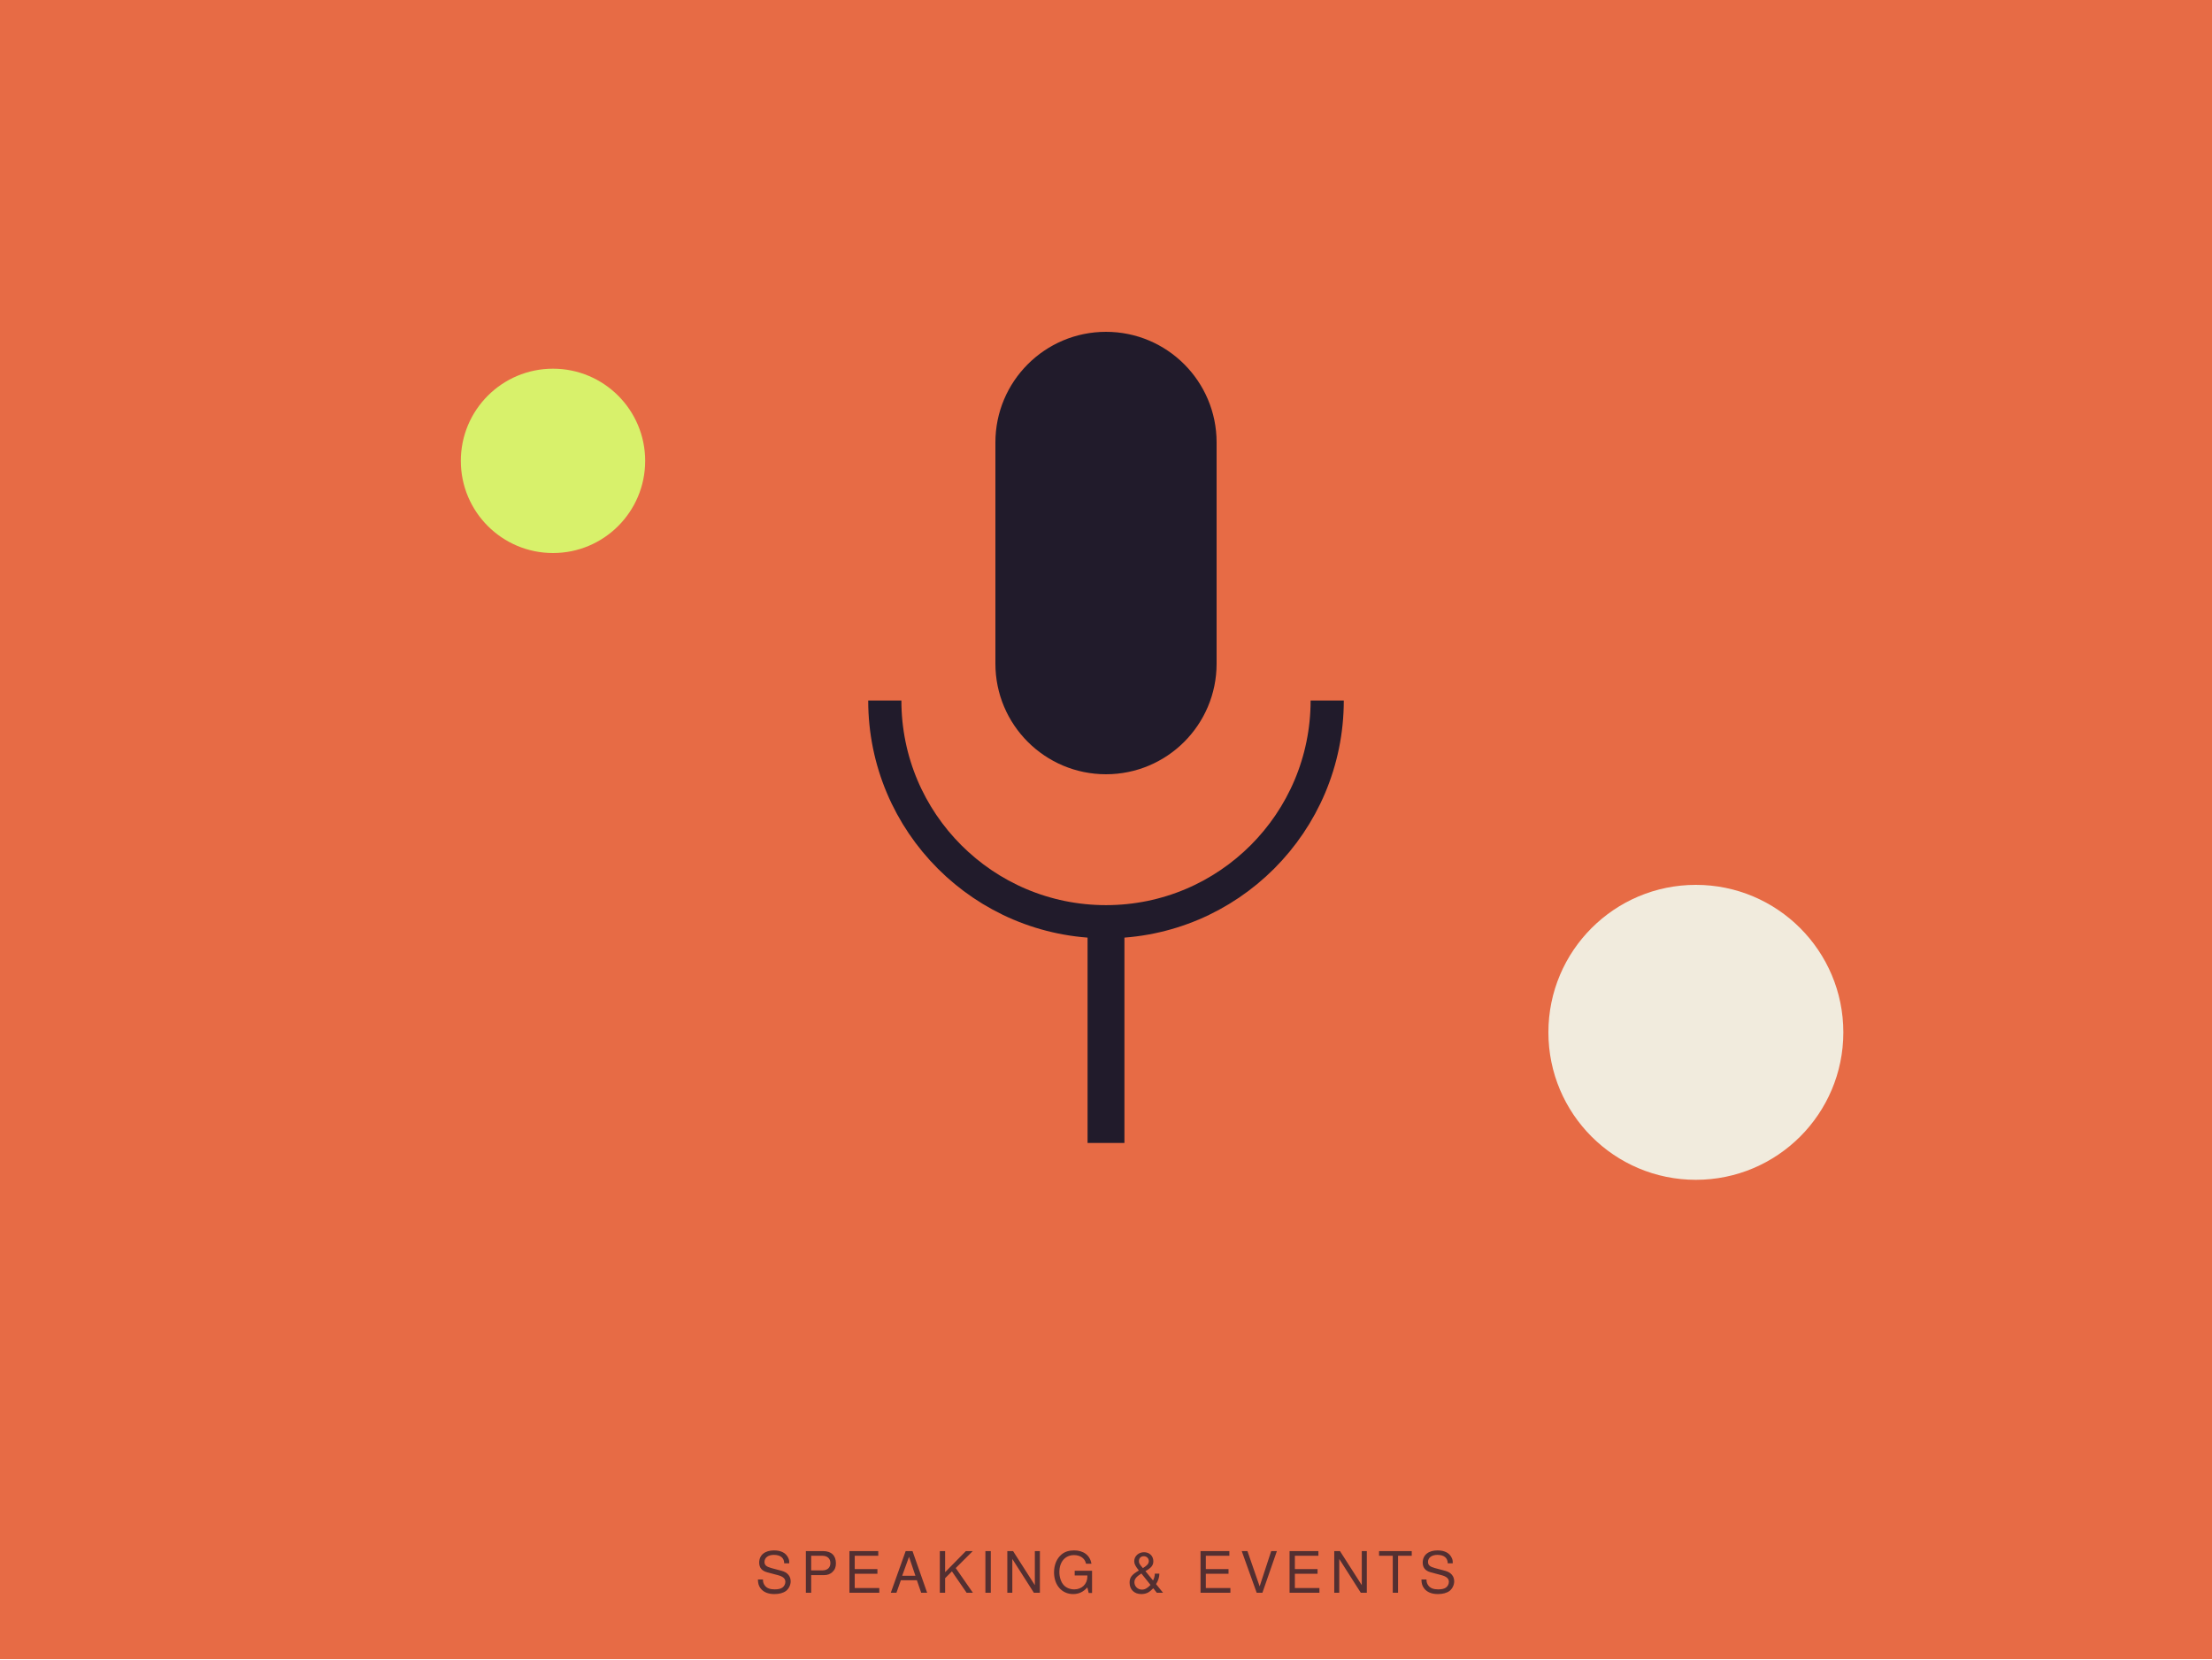
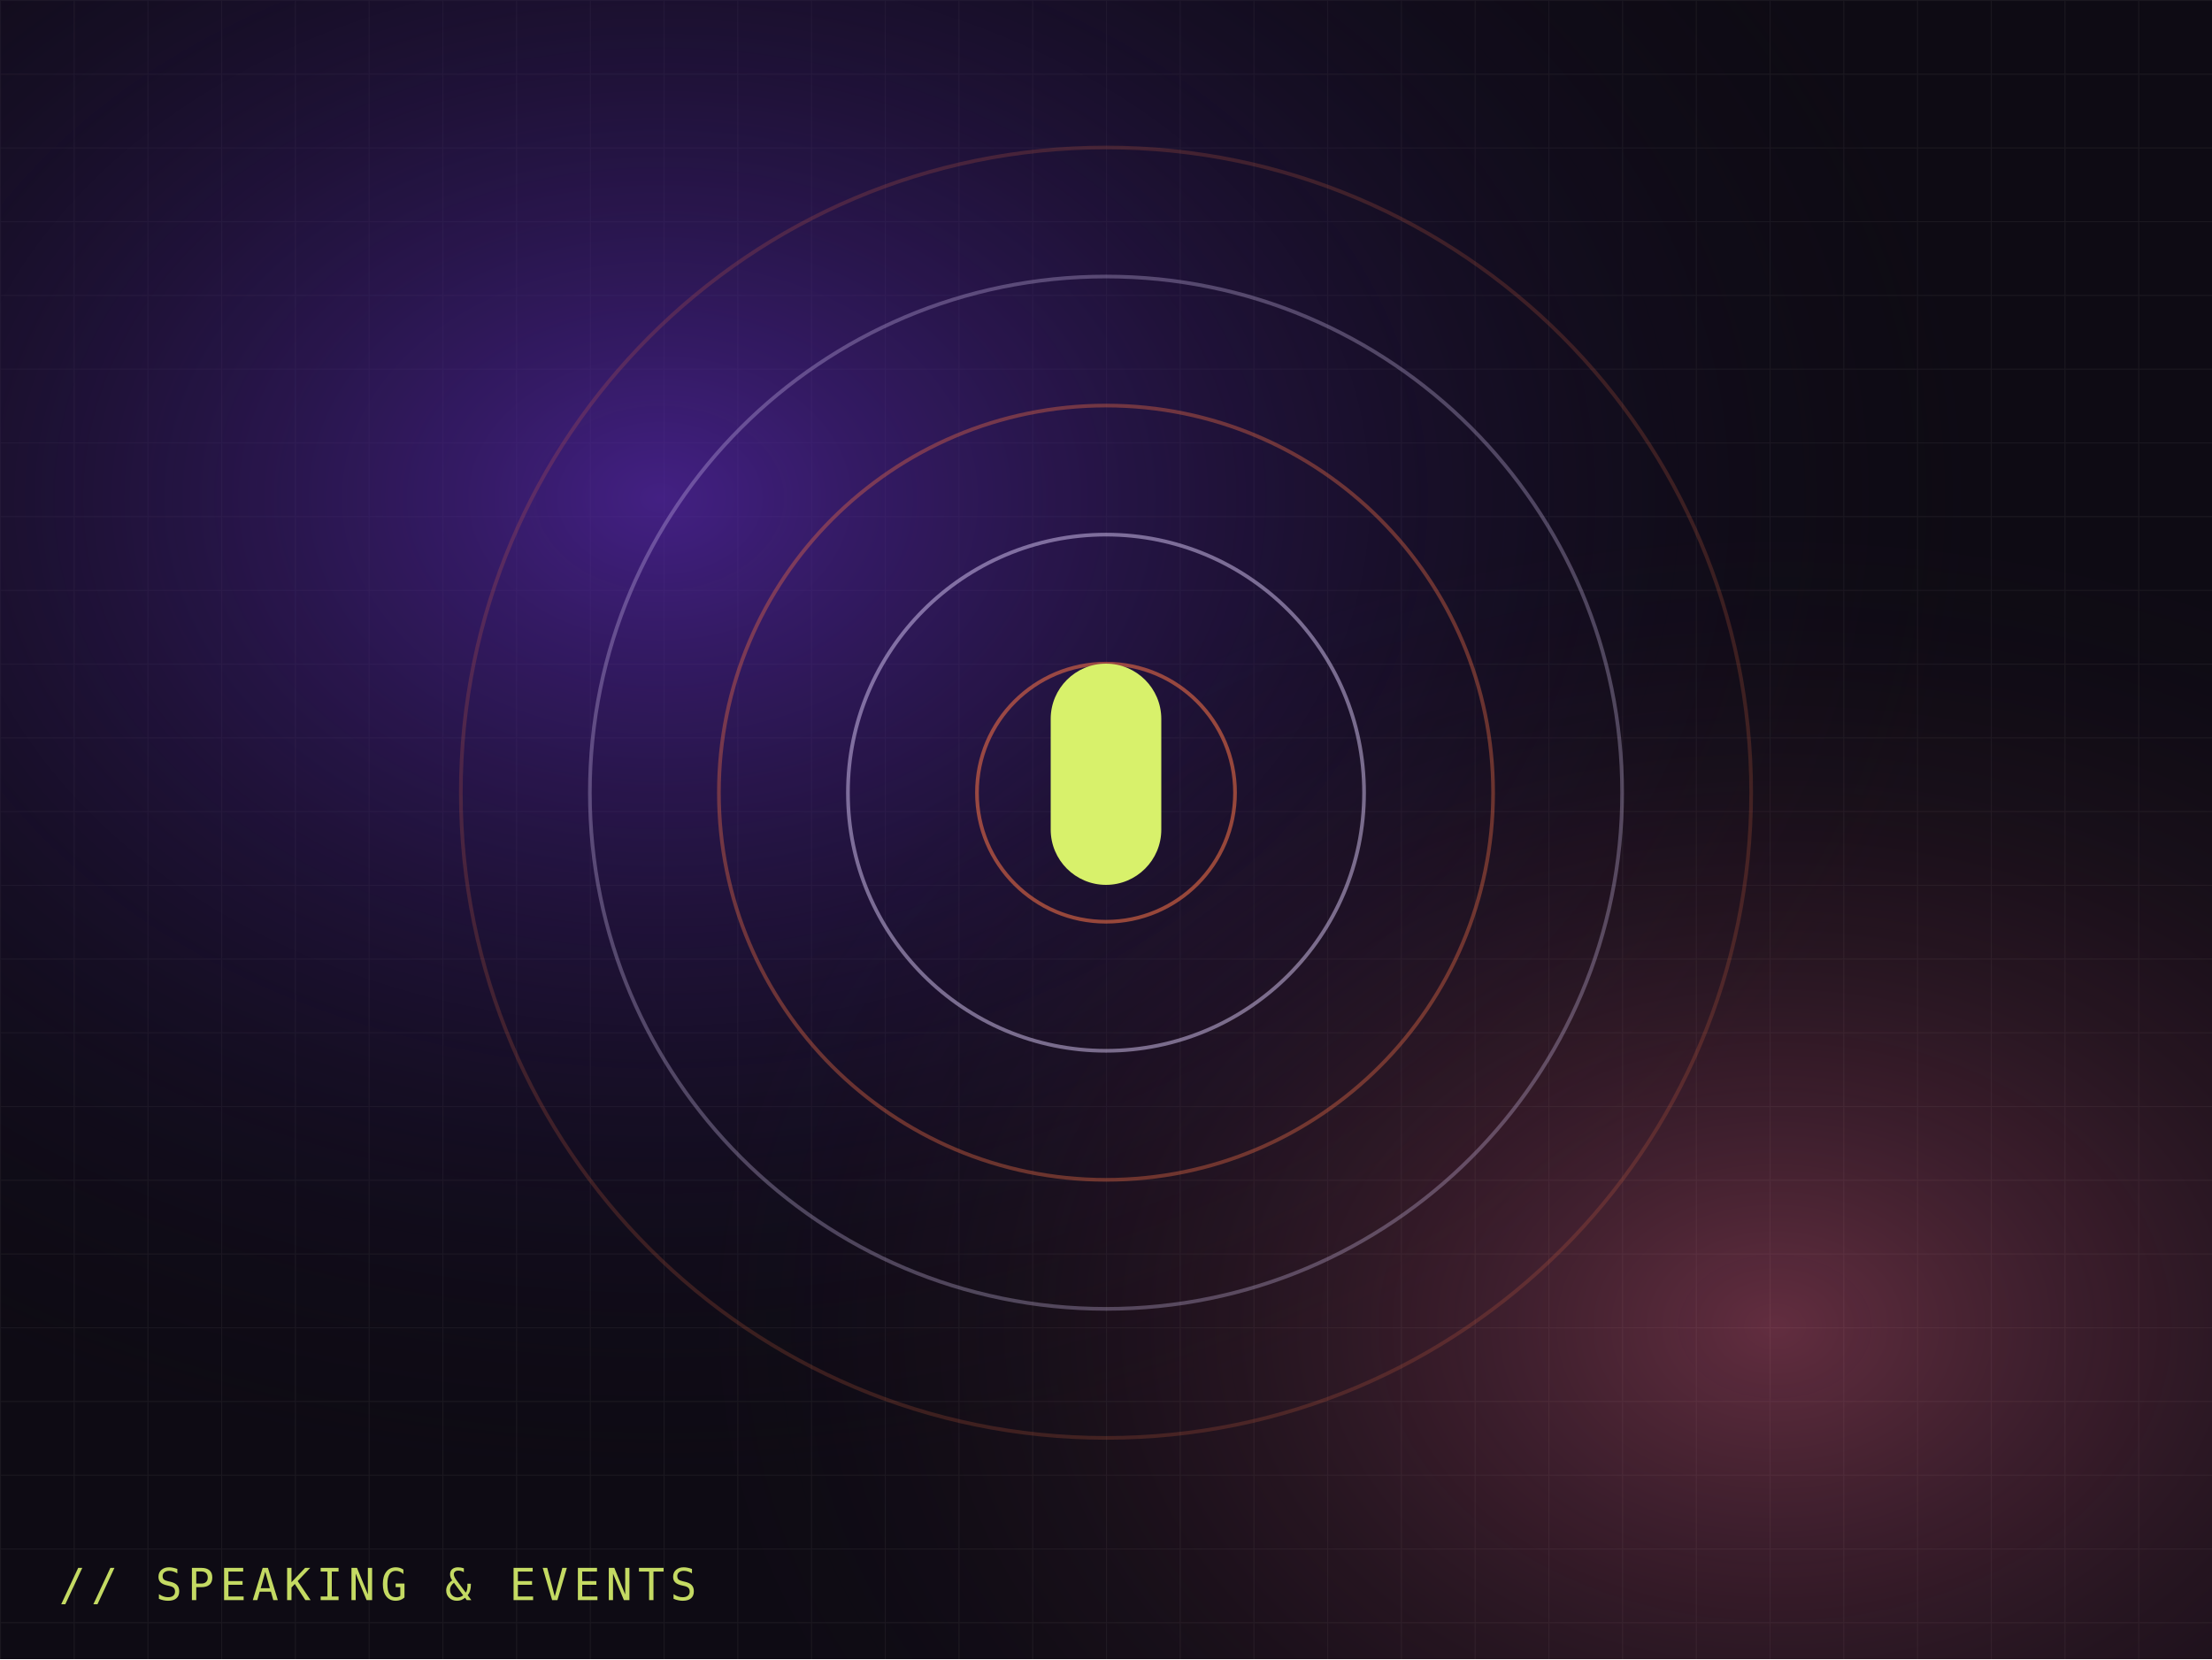
<svg xmlns="http://www.w3.org/2000/svg" viewBox="0 0 1200 900" width="1200" height="900">
-   <rect width="1200" height="900" fill="#E76B45" />
-   <rect x="540" y="180" width="120" height="240" rx="60" fill="#211B2B" />
-   <path d="M480 380 a120 120 0 0 0 240 0" fill="none" stroke="#211B2B" stroke-width="18" />
-   <rect x="590" y="500" width="20" height="120" fill="#211B2B" />
-   <circle cx="300" cy="250" r="50" fill="#D8F16B" />
-   <circle cx="920" cy="560" r="80" fill="#F1EBDD" />
-   <text x="600.0" y="864" text-anchor="middle" font-family="Helvetica, Arial, sans-serif" font-size="31" letter-spacing="4" fill="#211B2B" opacity="0.75">SPEAKING &amp; EVENTS</text>
+   <defs>
+     <radialGradient id="g1" cx="30%" cy="30%" r="60%">
+       <stop offset="0" stop-color="#5427A8" stop-opacity=".75" />
+       <stop offset="1" stop-color="#0E0B14" stop-opacity="0" />
+     </radialGradient>
+     <radialGradient id="g2" cx="80%" cy="80%" r="50%">
+       <stop offset="0" stop-color="#FF6E91" stop-opacity=".35" />
+       <stop offset="1" stop-color="#0E0B14" stop-opacity="0" />
+     </radialGradient>
+     <pattern id="grid" width="40" height="40" patternUnits="userSpaceOnUse">
+       <path d="M40 0H0V40" fill="none" stroke="#F1EBDD" stroke-opacity=".06" />
+     </pattern>
+   </defs>
+   <rect width="1200" height="900" fill="#0E0B14" />
+   <rect width="1200" height="900" fill="url(#grid)" />
+   <rect width="1200" height="900" fill="url(#g1)" />
+   <rect width="1200" height="900" fill="url(#g2)" />
+   <circle cx="600" cy="430" r="70" fill="none" stroke="#E76B45" stroke-opacity="0.6" stroke-width="2" />
+   <circle cx="600" cy="430" r="140" fill="none" stroke="#D9C9F5" stroke-opacity="0.5" stroke-width="2" />
+   <circle cx="600" cy="430" r="210" fill="none" stroke="#E76B45" stroke-opacity="0.4" stroke-width="2" />
+   <circle cx="600" cy="430" r="280" fill="none" stroke="#D9C9F5" stroke-opacity="0.3" stroke-width="2" />
+   <circle cx="600" cy="430" r="350" fill="none" stroke="#E76B45" stroke-opacity="0.2" stroke-width="2" />
+   <rect x="570" y="360" width="60" height="120" rx="30" fill="#D8F16B" />
+   <text x="32" y="868" font-family="ui-monospace, Menlo, monospace" font-size="24" letter-spacing="3" fill="#D8F16B" opacity=".9">// SPEAKING &amp; EVENTS</text>
</svg>
